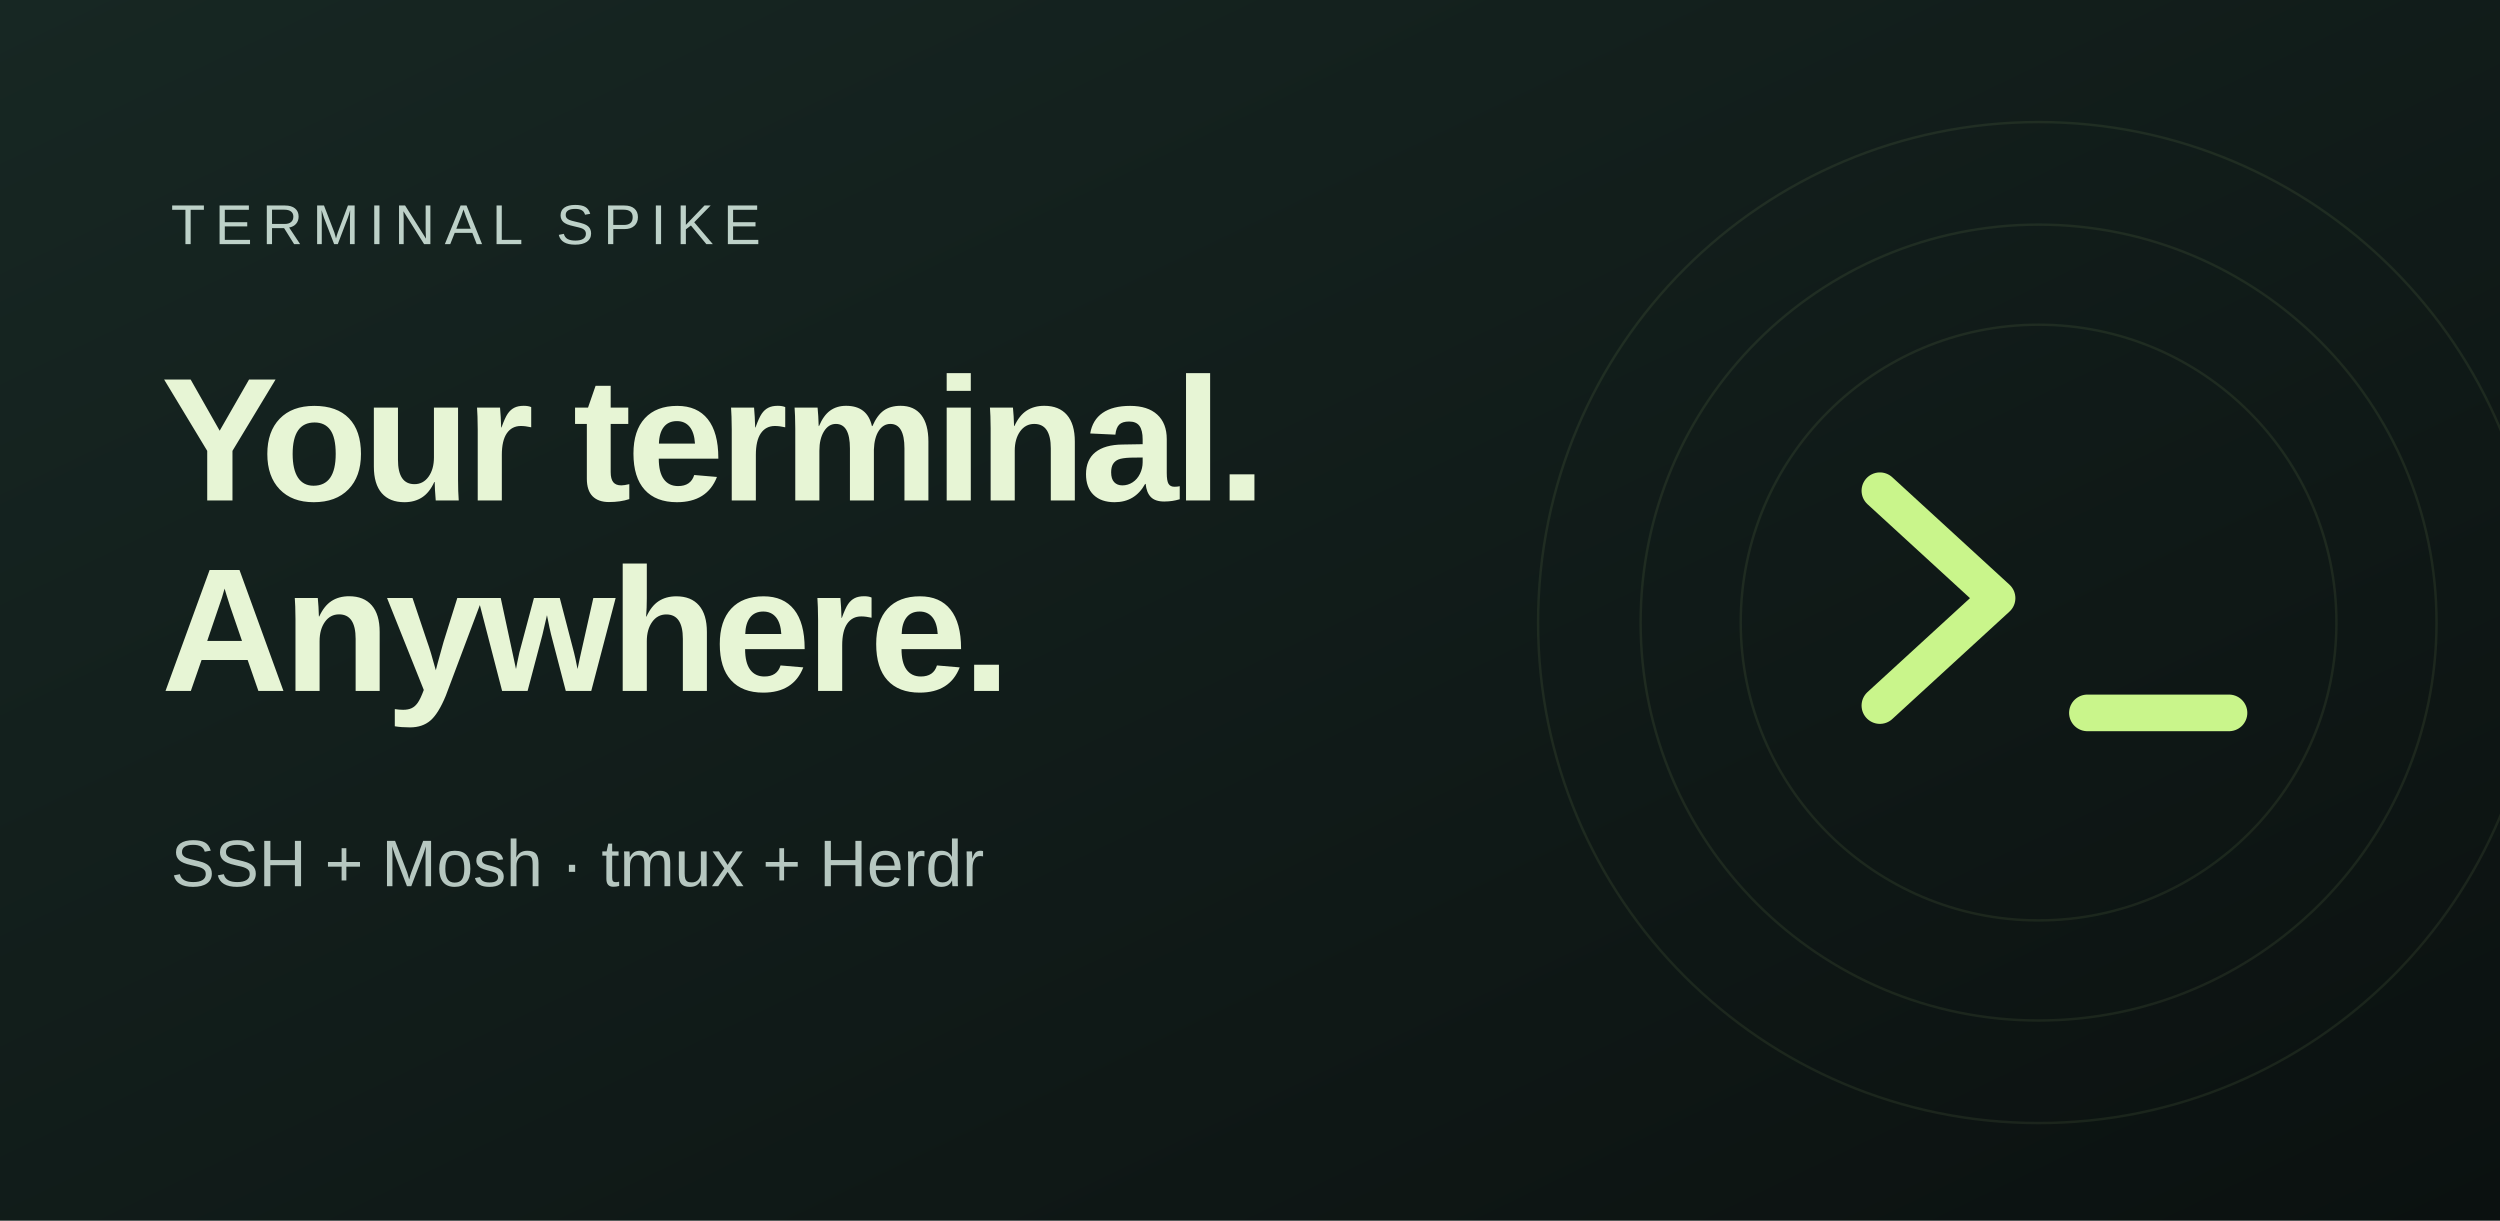
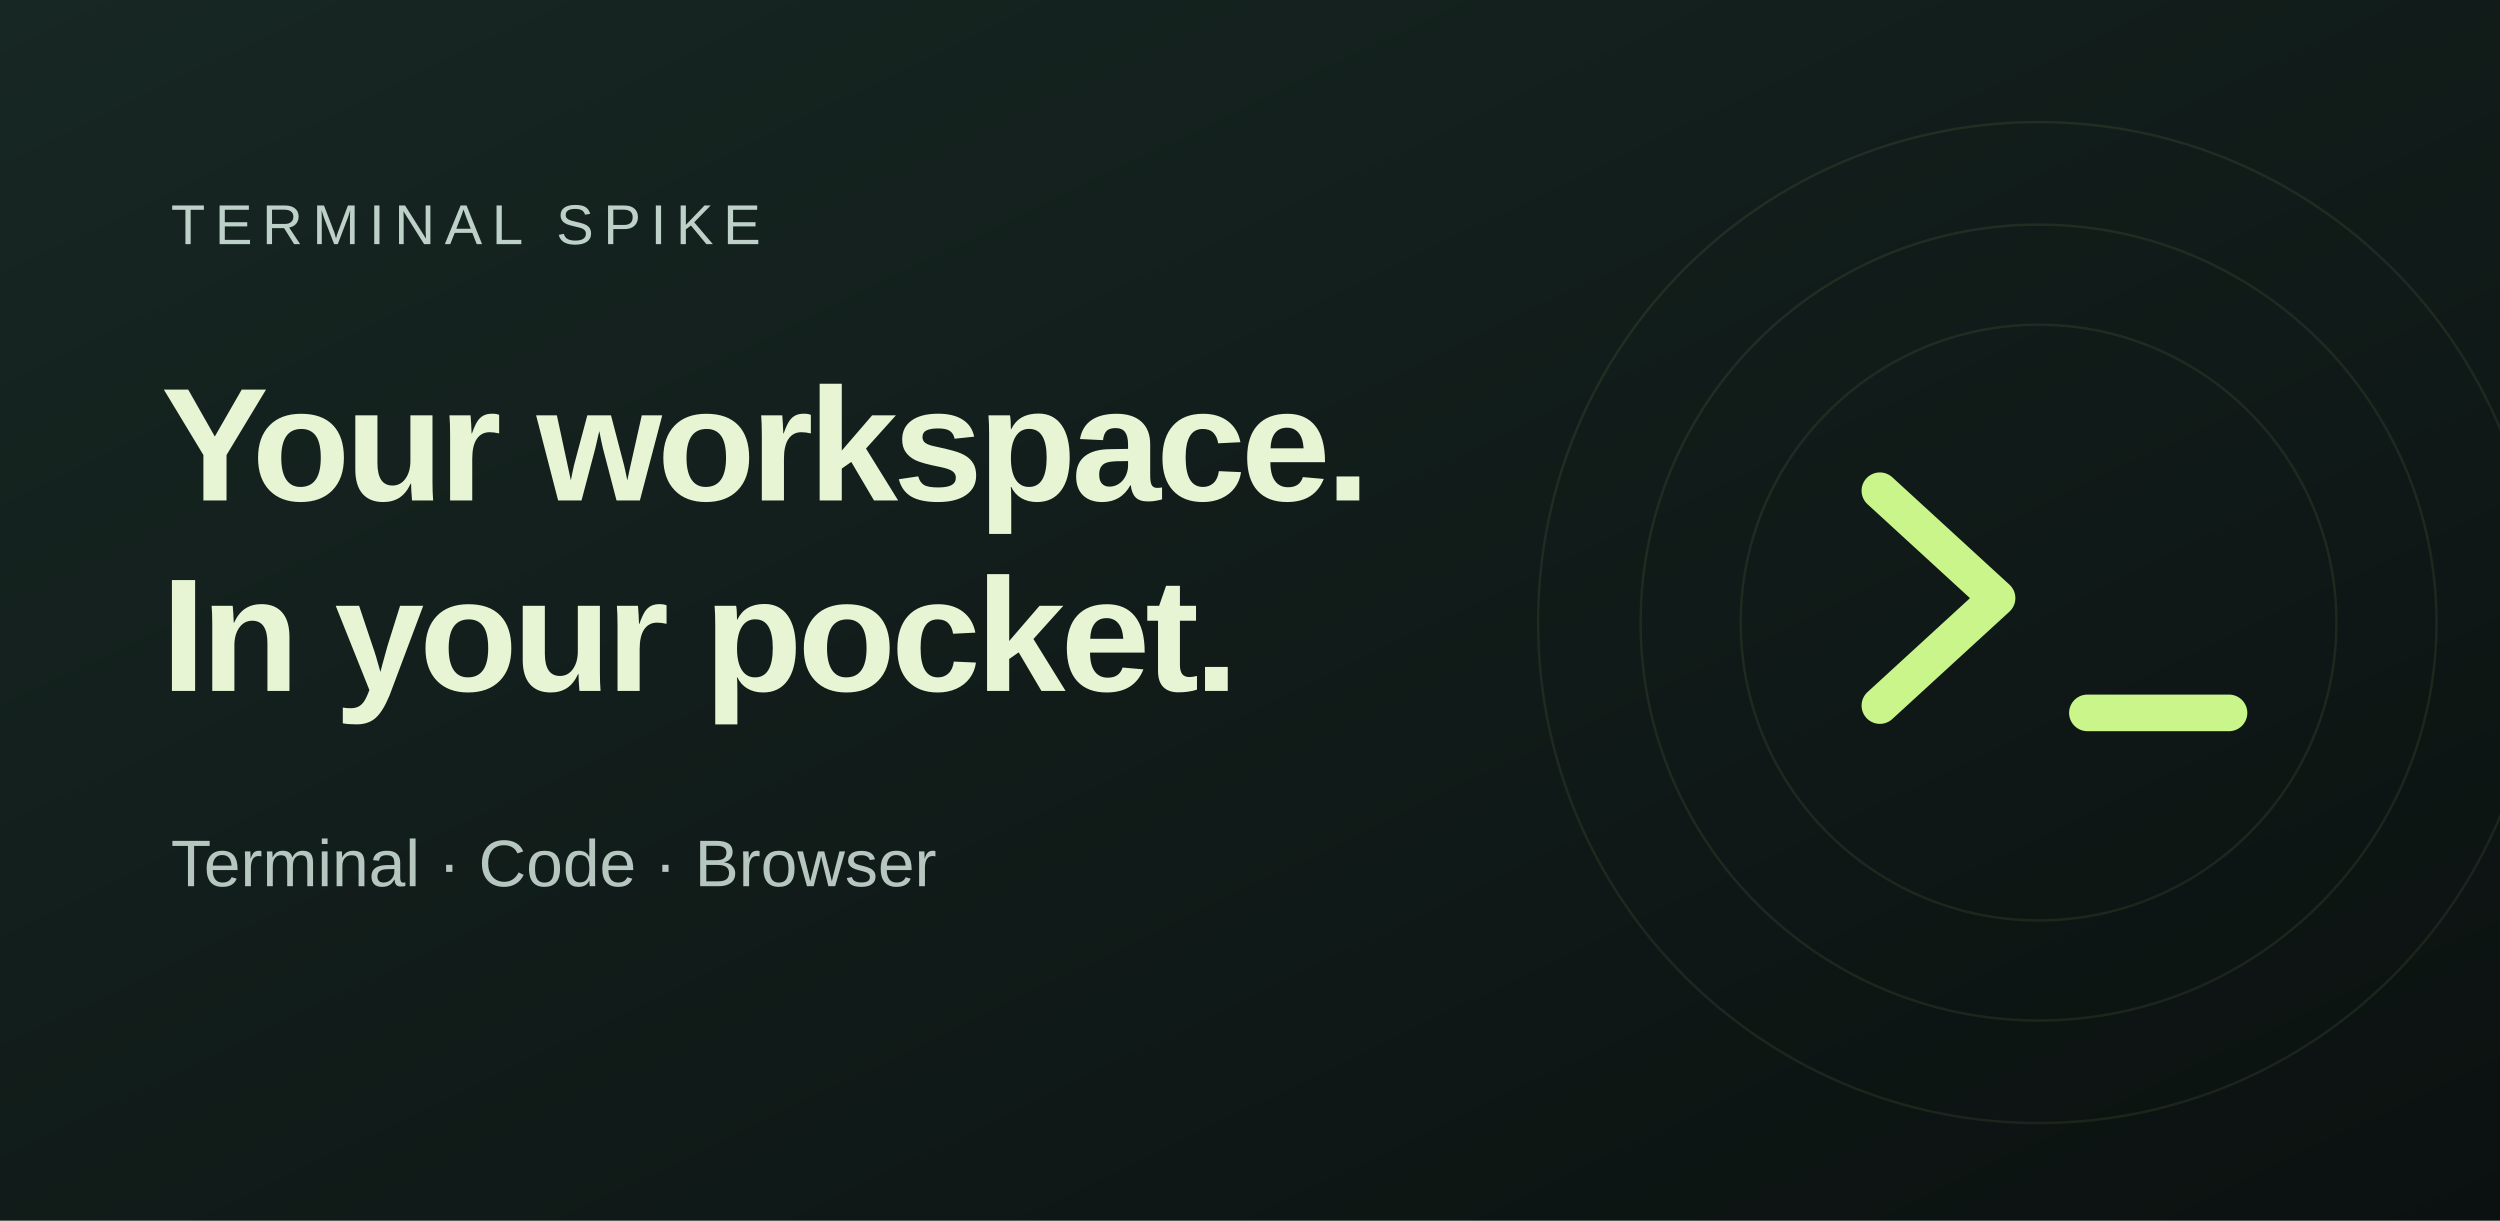
<svg xmlns="http://www.w3.org/2000/svg" width="1024" height="500" viewBox="0 0 1024 500">
  <defs>
    <linearGradient id="bg" x2="1" y2="1">
      <stop stop-color="#172723" />
      <stop offset="1" stop-color="#0b1110" />
    </linearGradient>
  </defs>
  <rect width="1024" height="500" fill="url(#bg)" />
  <g fill="none" stroke="#c9f58b" opacity=".08">
    <circle cx="835" cy="255" r="205" />
    <circle cx="835" cy="255" r="163" />
    <circle cx="835" cy="255" r="122" />
  </g>
  <text x="70" y="100" fill="#bdd1c8" font-family="Liberation Sans" font-size="23" letter-spacing="4">TERMINAL SPIKE</text>
-   <text x="66" y="205" fill="#e7f5d5" font-family="Liberation Sans" font-weight="bold" font-size="72" letter-spacing="-2">Your terminal.</text>
-   <text x="66" y="283" fill="#e7f5d5" font-family="Liberation Sans" font-weight="bold" font-size="72" letter-spacing="-2">Anywhere.</text>
-   <text x="70" y="363" fill="#b6c7c0" font-family="Liberation Sans" font-size="27">SSH + Mosh · tmux + Herdr</text>
+   <text x="66" y="205" fill="#e7f5d5" font-family="Liberation Sans" font-weight="bold" font-size="66" letter-spacing="-2">Your workspace.</text>
+   <text x="66" y="283" fill="#e7f5d5" font-family="Liberation Sans" font-weight="bold" font-size="66" letter-spacing="-2">In your pocket.</text>
+   <text x="70" y="363" fill="#b6c7c0" font-family="Liberation Sans" font-size="27">Terminal · Code · Browser</text>
  <path d="M770 201L818 245L770 289M855 292H913" fill="none" stroke="#c9f58b" stroke-width="15" stroke-linecap="round" stroke-linejoin="round" />
</svg>
